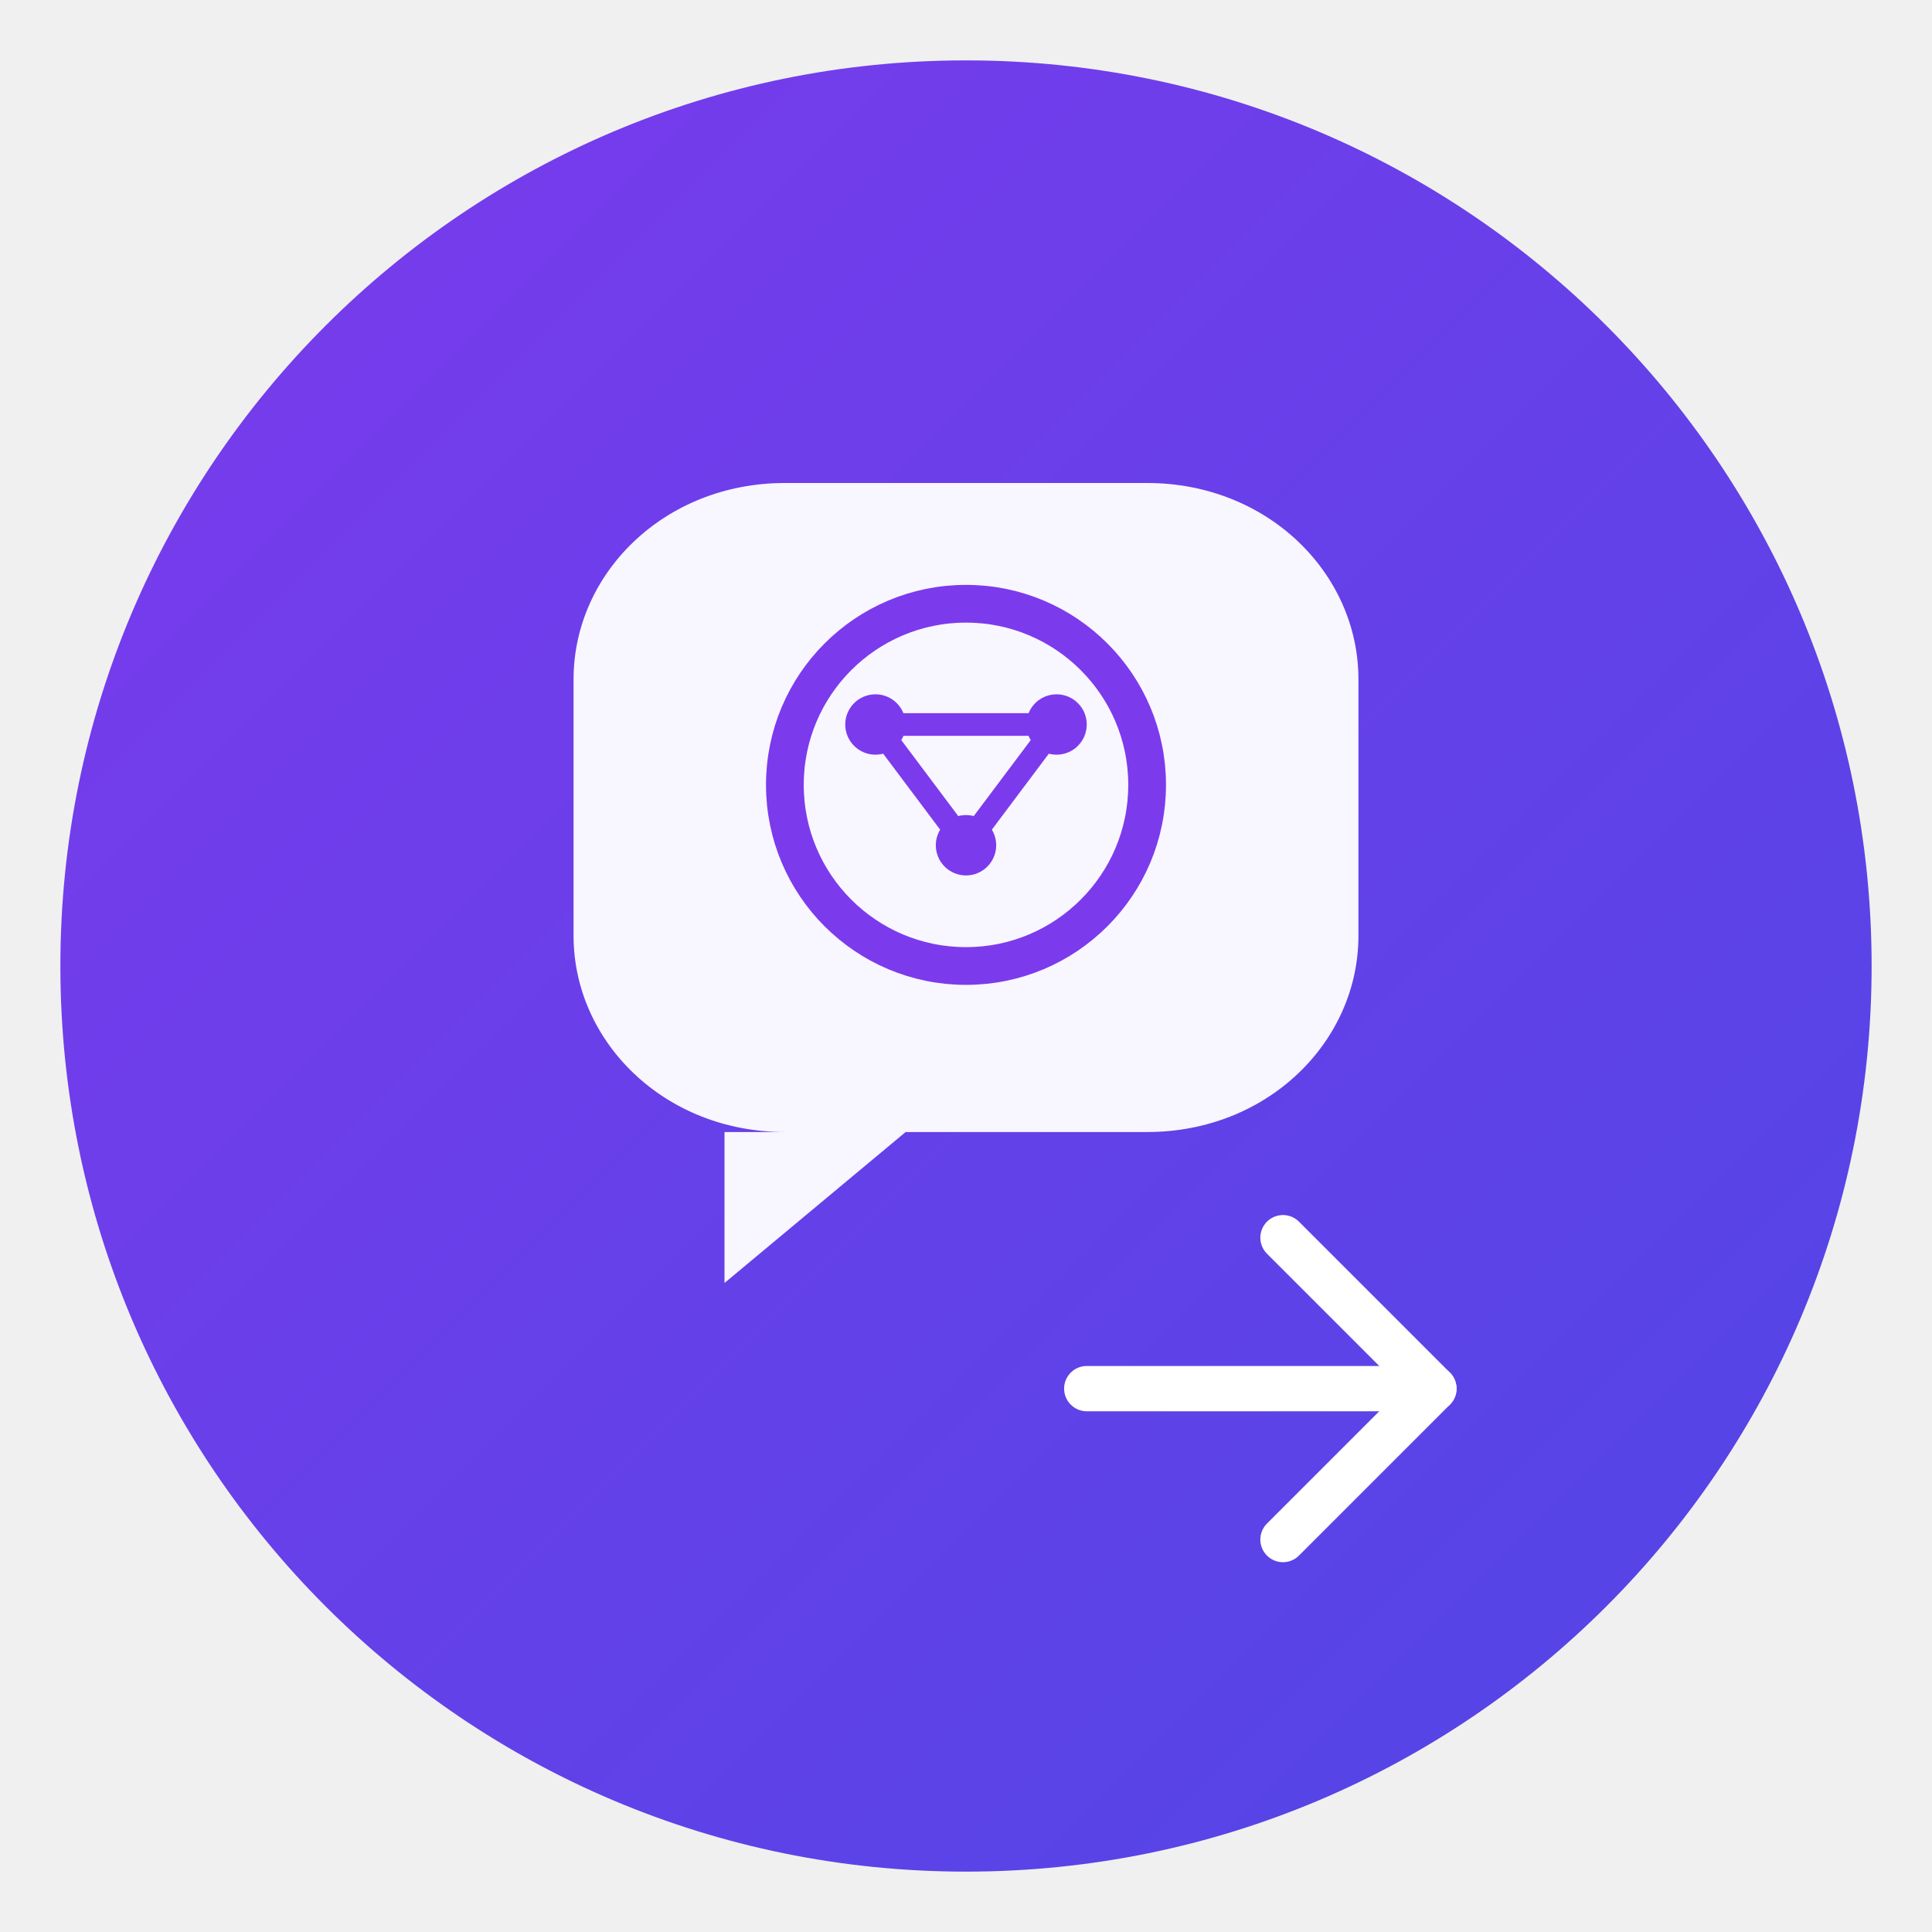
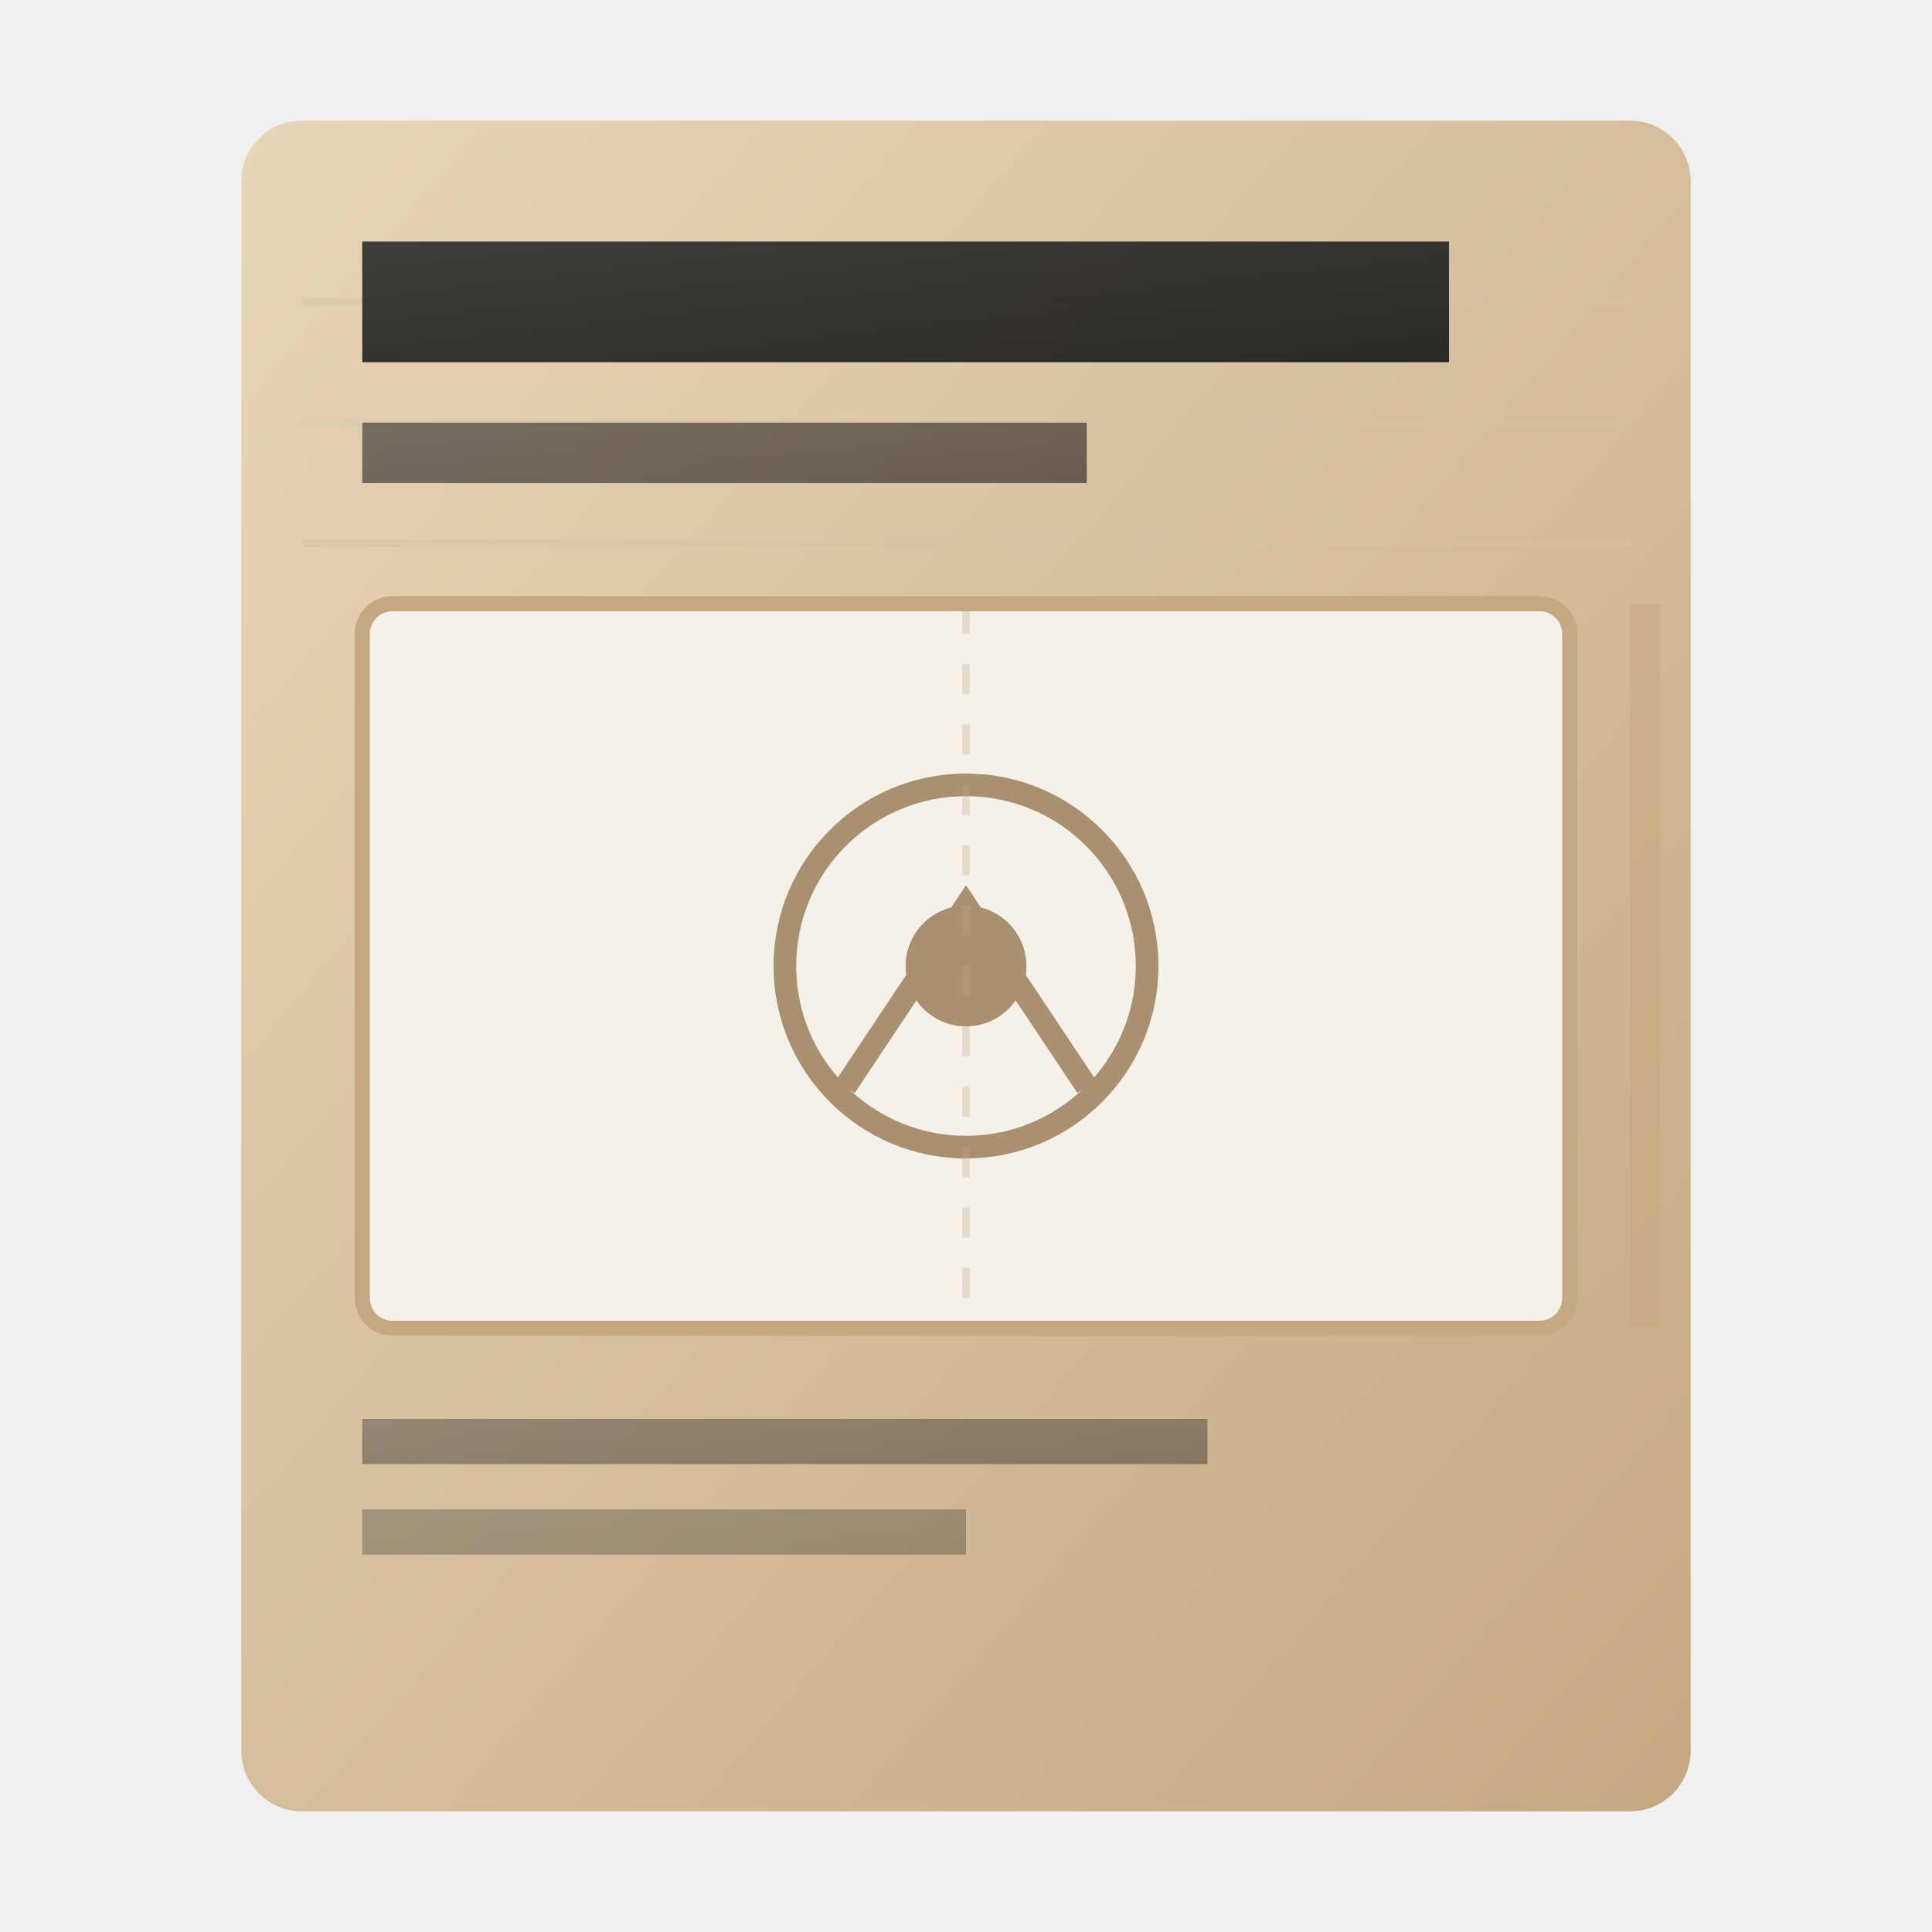
<svg xmlns="http://www.w3.org/2000/svg" viewBox="0 0 128 128" width="128" height="128">
  <defs>
    <linearGradient id="grad" x1="0%" y1="0%" x2="100%" y2="100%">
-       <stop offset="0%" style="stop-color:#7C3AED;stop-opacity:1" />
-       <stop offset="100%" style="stop-color:#4F46E5;stop-opacity:1" />
+       <stop offset="0%" style="stop-color:#E8D5B7;stop-opacity:1" />
+       <stop offset="100%" style="stop-color:#C4A882;stop-opacity:1" />
+     </linearGradient>
+     <linearGradient id="ink" x1="0%" y1="0%" x2="100%" y2="100%">
+       <stop offset="0%" style="stop-color:#2D2D2D;stop-opacity:1" />
+       <stop offset="100%" style="stop-color:#1A1A1A;stop-opacity:1" />
    </linearGradient>
  </defs>
-   <circle cx="64" cy="64" r="60" fill="url(#grad)" />
-   <path d="M38 45 C38 38, 44 32, 52 32 L76 32 C84 32, 90 38, 90 45 L90 62 C90 69, 84 75, 76 75 L60 75 L48 85 L48 75 L52 75 C44 75, 38 69, 38 62 Z" fill="white" opacity="0.95" />
-   <circle cx="64" cy="52" r="12" fill="none" stroke="#7C3AED" stroke-width="2.5" />
-   <circle cx="58" cy="48" r="2" fill="#7C3AED" />
-   <circle cx="70" cy="48" r="2" fill="#7C3AED" />
-   <circle cx="64" cy="56" r="2" fill="#7C3AED" />
-   <line x1="58" y1="48" x2="64" y2="56" stroke="#7C3AED" stroke-width="1.5" />
-   <line x1="70" y1="48" x2="64" y2="56" stroke="#7C3AED" stroke-width="1.5" />
-   <line x1="58" y1="48" x2="70" y2="48" stroke="#7C3AED" stroke-width="1.5" />
-   <path d="M85 82 L95 92 L85 102" fill="none" stroke="white" stroke-width="3" stroke-linecap="round" stroke-linejoin="round" />
-   <line x1="72" y1="92" x2="95" y2="92" stroke="white" stroke-width="3" stroke-linecap="round" />
+   <rect x="16" y="8" width="96" height="112" rx="4" fill="url(#grad)" />
+   <rect x="16" y="8" width="96" height="112" rx="4" fill="url(#grad)" opacity="0.9" />
+   <line x1="20" y1="20" x2="108" y2="20" stroke="#D4C4A8" stroke-width="0.5" opacity="0.5" />
+   <line x1="20" y1="28" x2="108" y2="28" stroke="#D4C4A8" stroke-width="0.5" opacity="0.3" />
+   <line x1="20" y1="36" x2="108" y2="36" stroke="#D4C4A8" stroke-width="0.5" opacity="0.5" />
+   <rect x="24" y="16" width="72" height="8" fill="url(#ink)" opacity="0.9" />
+   <rect x="24" y="28" width="48" height="4" fill="url(#ink)" opacity="0.6" />
+   <rect x="24" y="40" width="80" height="48" rx="2" fill="#F5F0E8" stroke="#C4A882" stroke-width="1" />
+   <circle cx="64" cy="64" r="12" fill="none" stroke="#A89070" stroke-width="1.5" />
+   <circle cx="64" cy="64" r="4" fill="#A89070" />
+   <path d="M56 72 L64 60 L72 72" fill="none" stroke="#A89070" stroke-width="1.5" />
+   <rect x="24" y="94" width="56" height="3" fill="url(#ink)" opacity="0.4" />
+   <rect x="24" y="100" width="40" height="3" fill="url(#ink)" opacity="0.3" />
+   <rect x="108" y="40" width="2" height="48" fill="#C4A882" opacity="0.6" />
+   <line x1="64" y1="40" x2="64" y2="88" stroke="#C4A882" stroke-width="0.5" opacity="0.3" stroke-dasharray="2,2" />
</svg>
